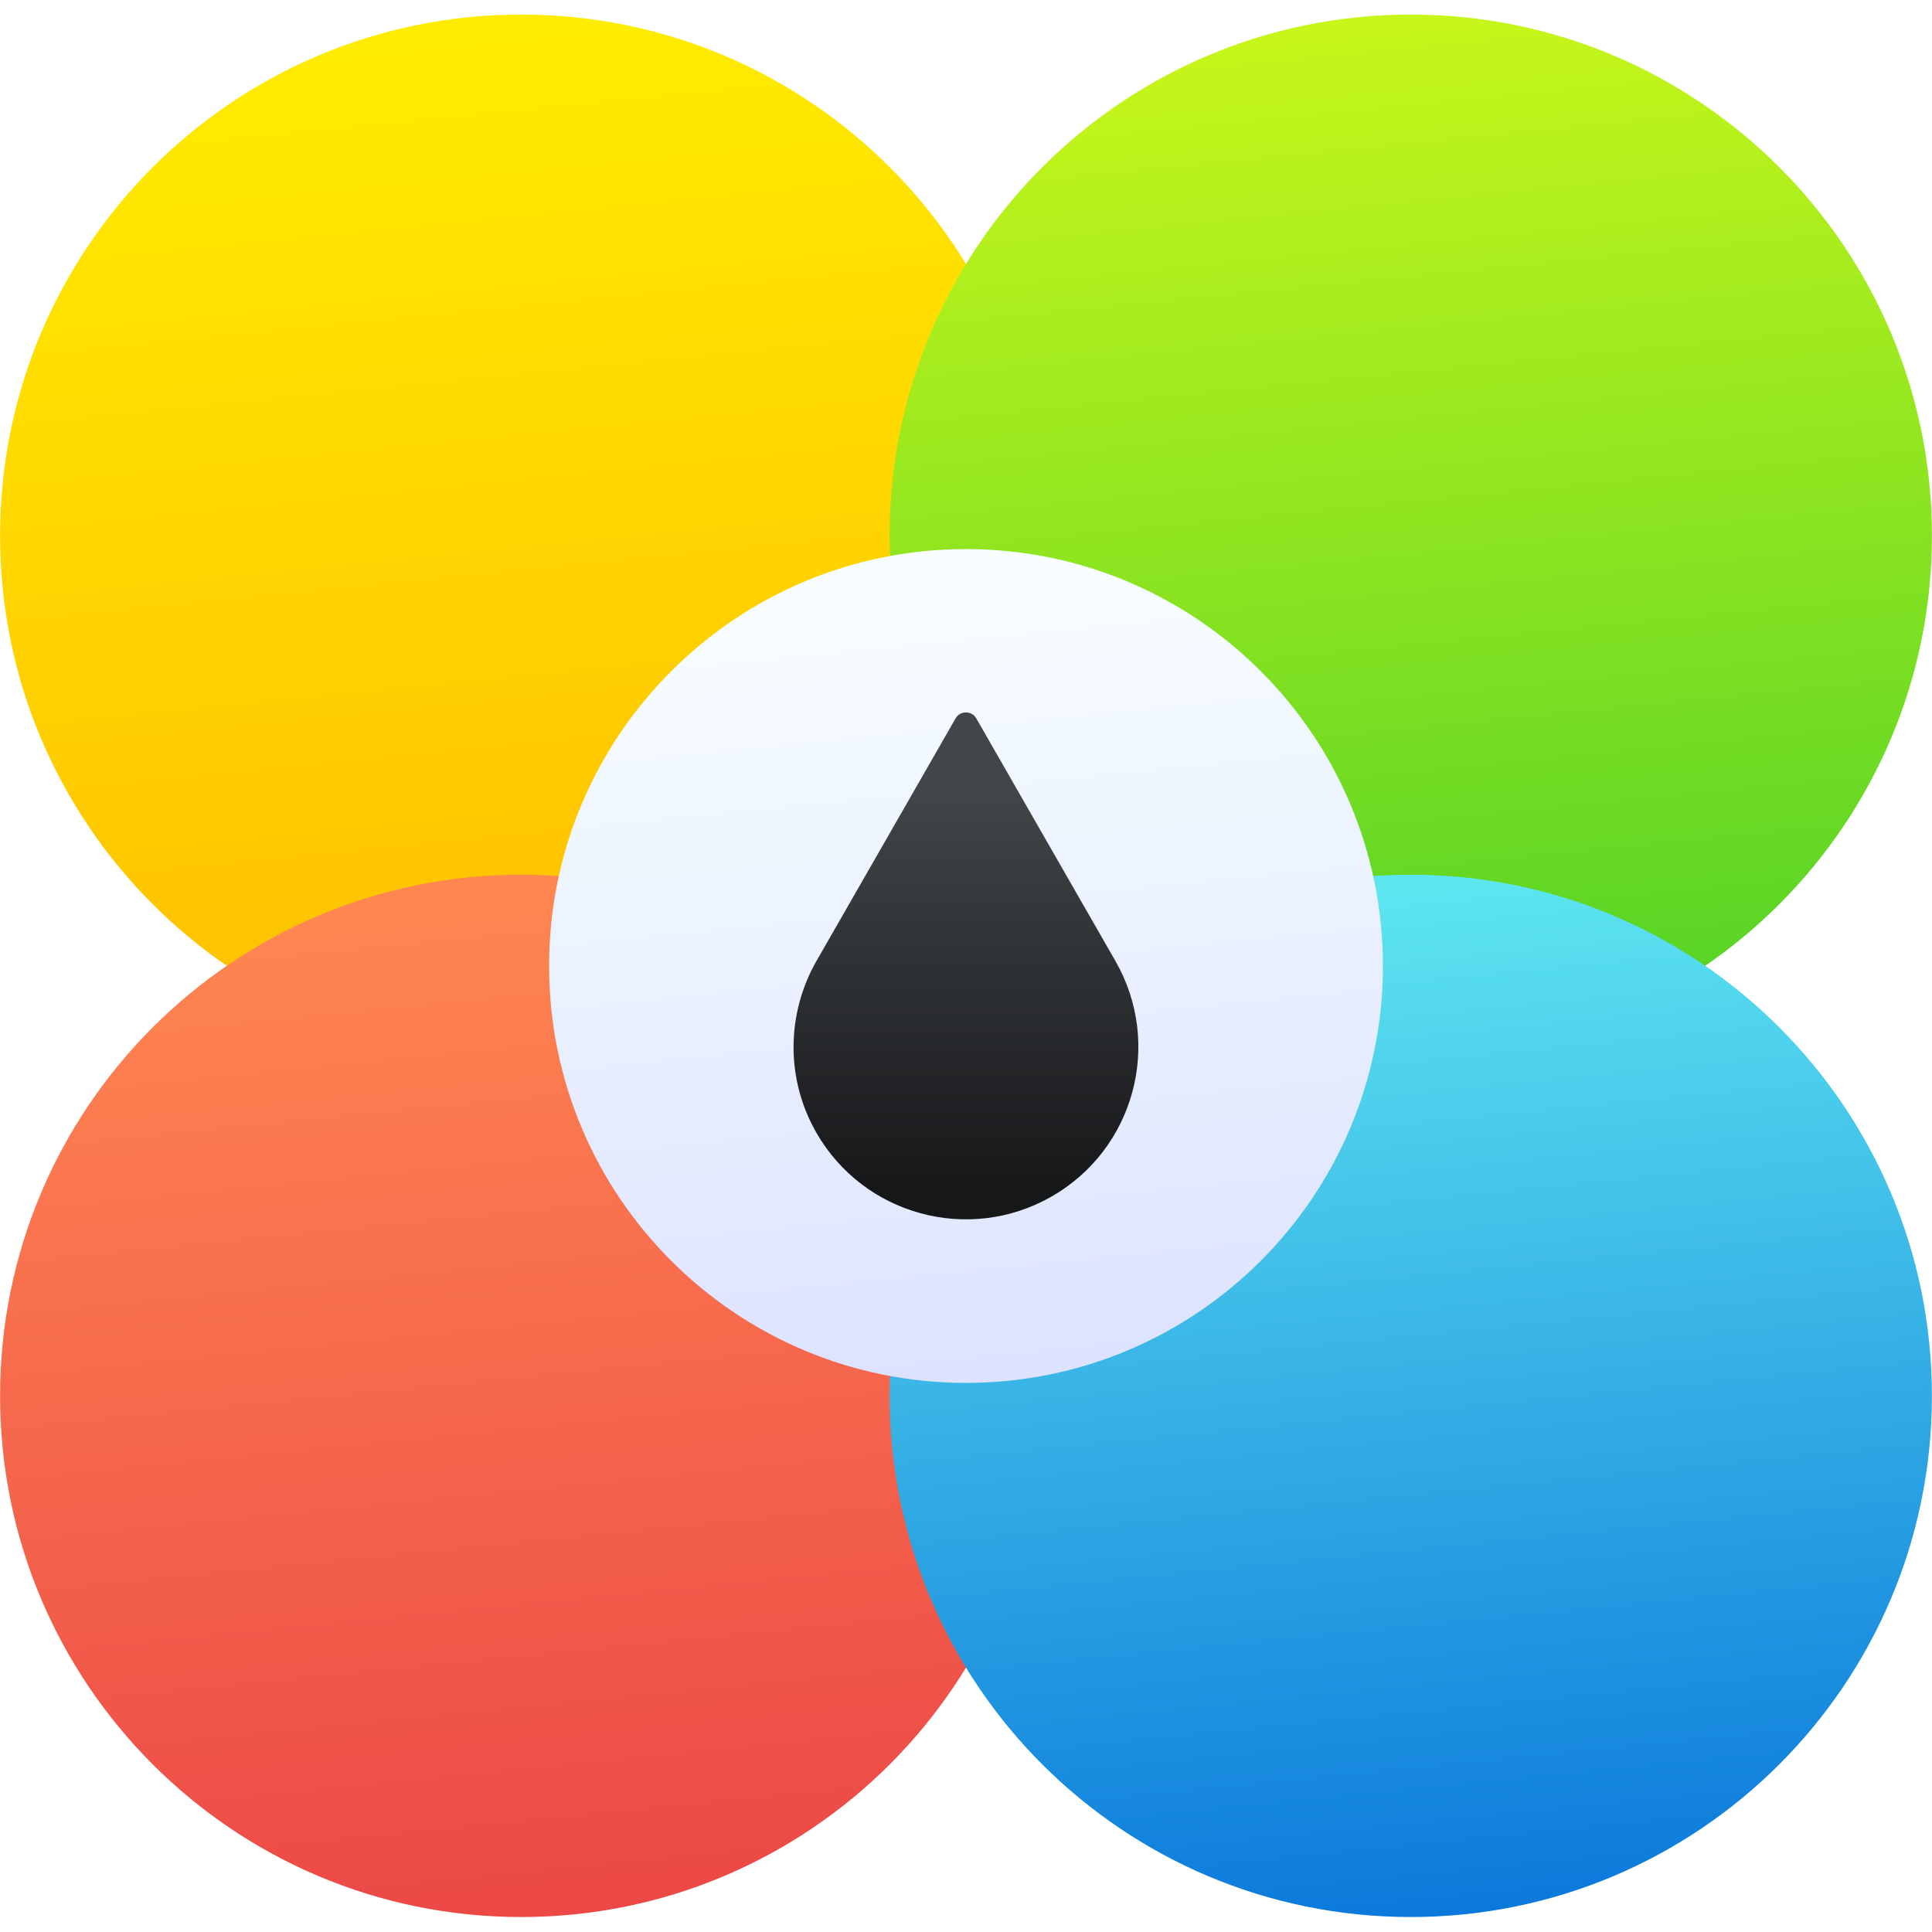
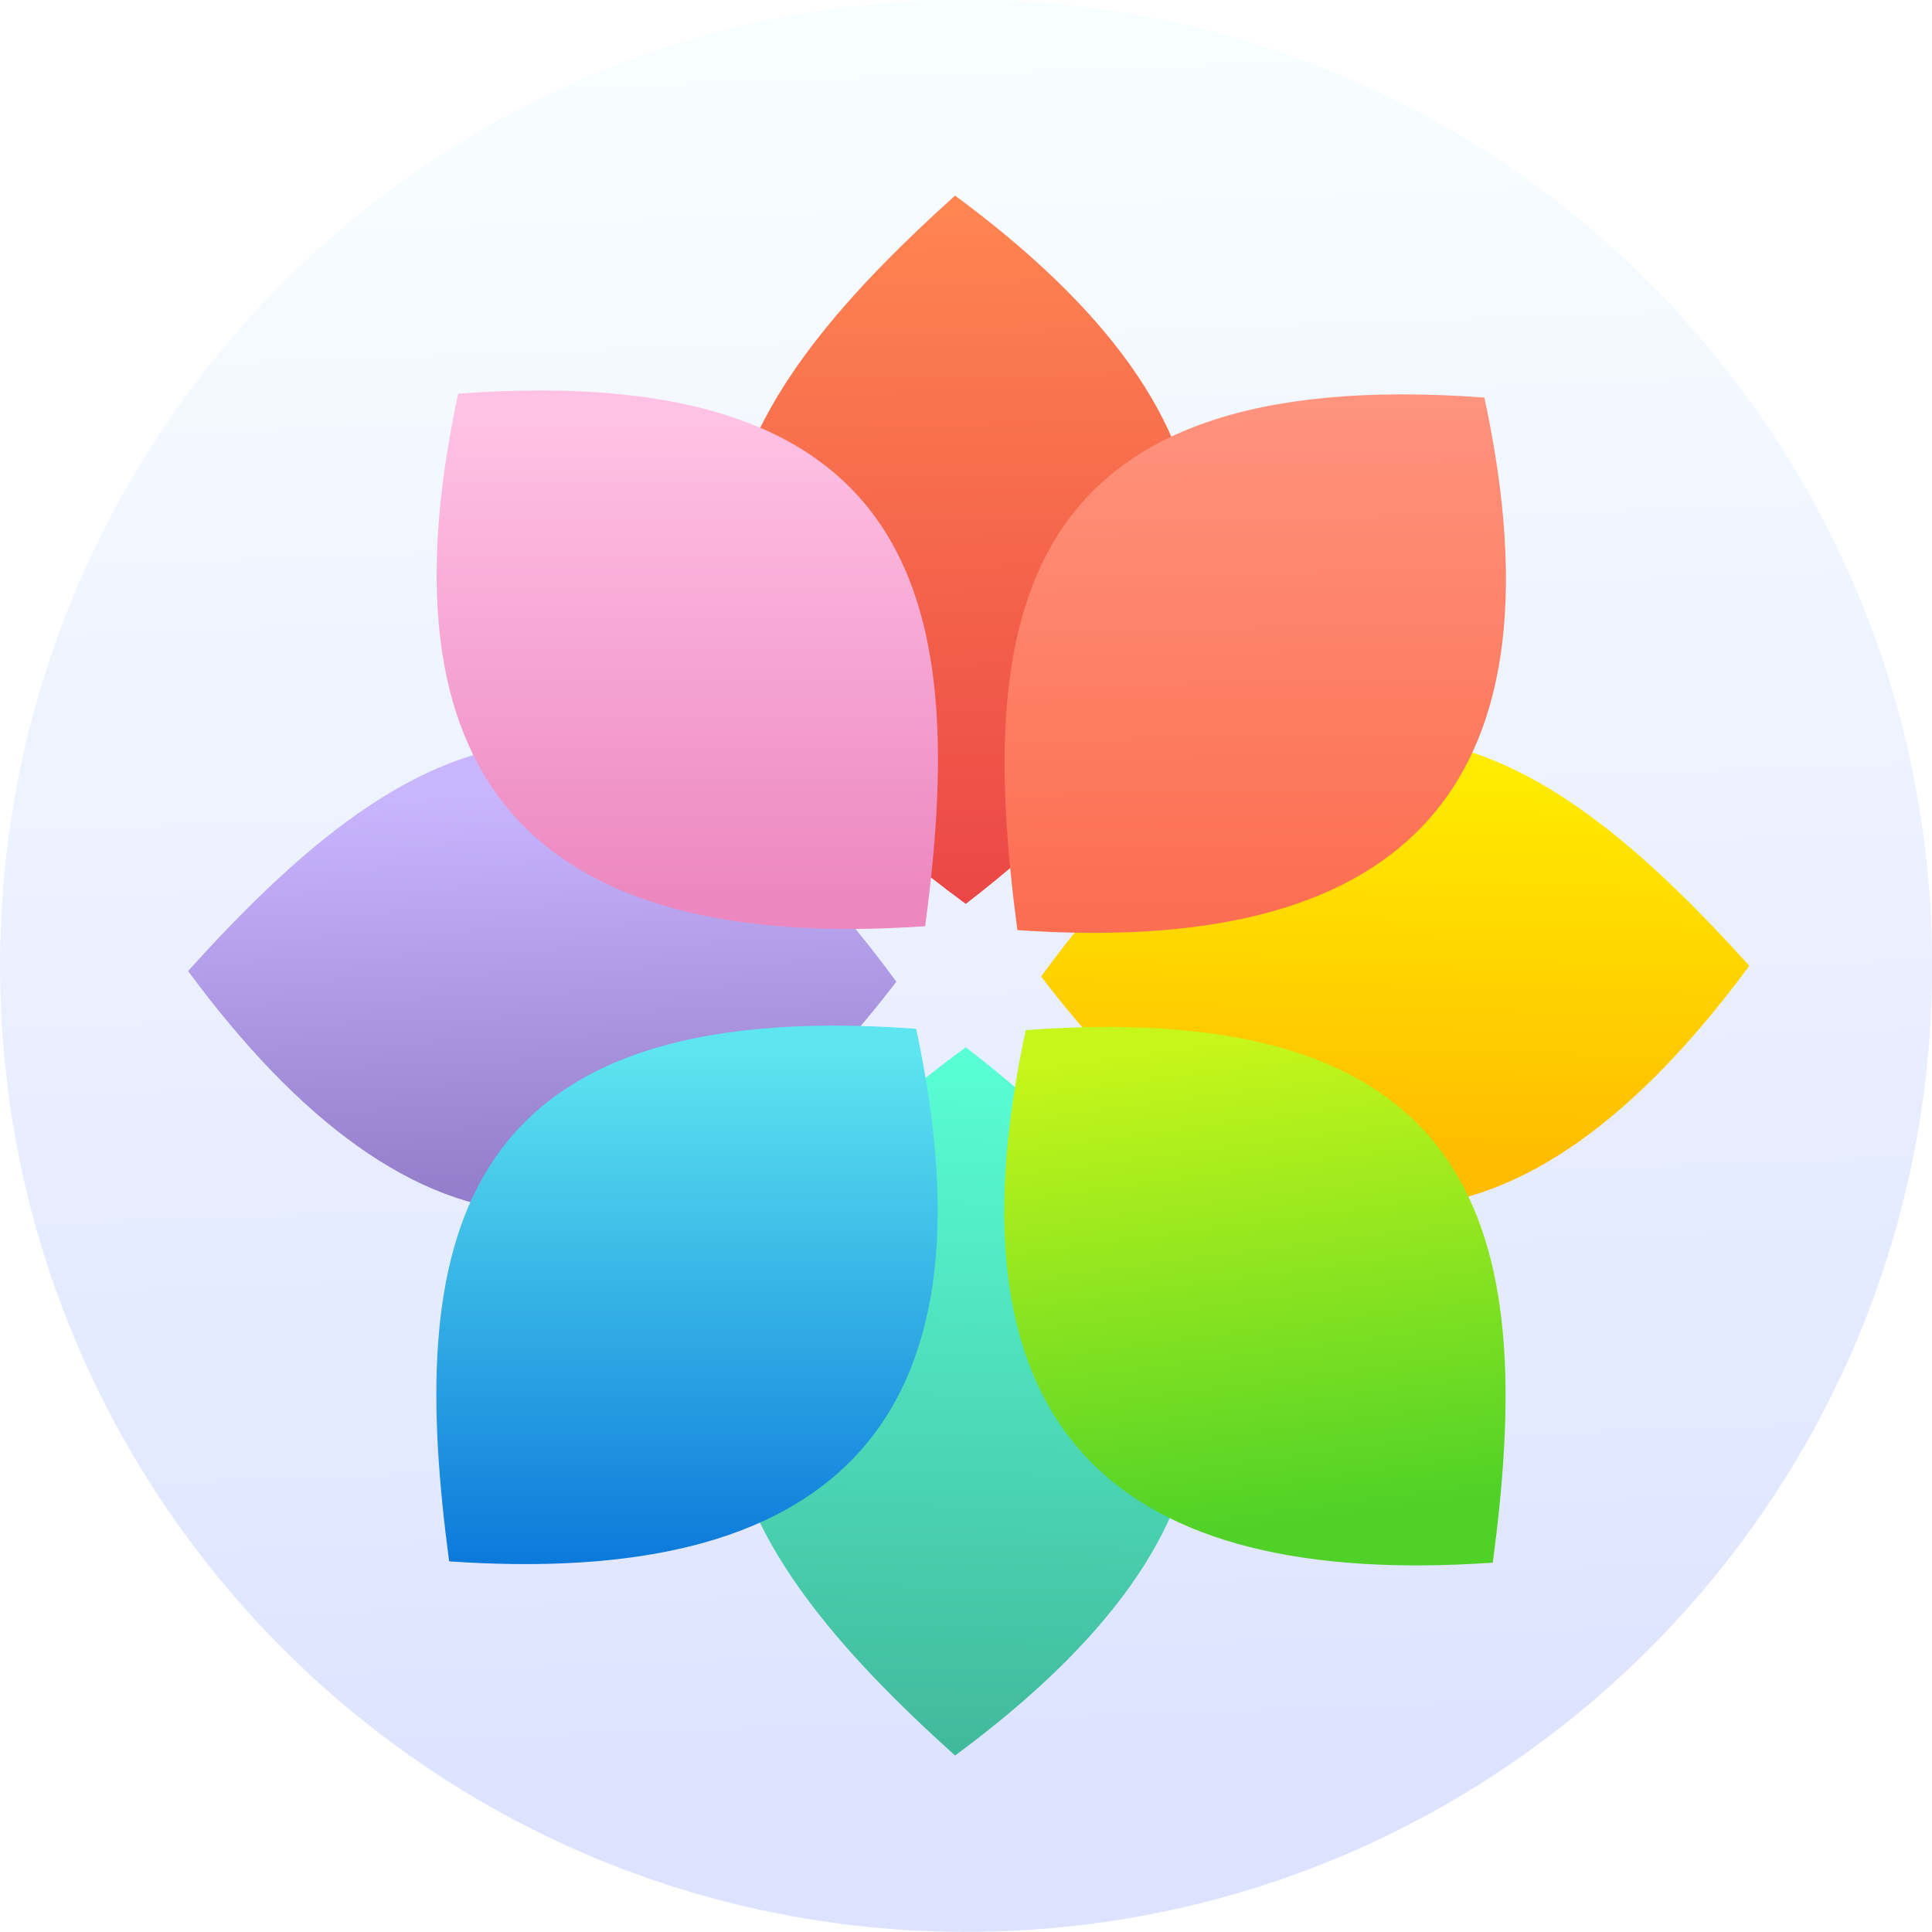
<svg xmlns="http://www.w3.org/2000/svg" viewBox="0 0 48 48">
  <defs>
-     <linearGradient id="4" x1="350.48" y1="557.8" x2="347.89" y2="531.9" gradientUnits="userSpaceOnUse">
+     <linearGradient id="8" y1="541.16" x2="0" y2="533.06" gradientUnits="userSpaceOnUse">
+       <stop stop-color="#0976da" />
+       <stop offset="1" stop-color="#5de5f0" />
+     </linearGradient>
+     <linearGradient id="5" x1="400.62" y1="530.78" x2="400.45" y2="519.87" gradientUnits="userSpaceOnUse">
      <stop stop-color="#eb4646" />
      <stop offset="1" stop-color="#ff8651" />
    </linearGradient>
-     <linearGradient id="5" x1="350.48" y1="536.43" x2="347.89" y2="510.53" gradientUnits="userSpaceOnUse">
+     <linearGradient id="7" x1="405.15" y1="540.41" x2="404.17" y2="532.99" gradientUnits="userSpaceOnUse">
+       <stop stop-color="#4fd127" />
+       <stop offset="1" stop-color="#c6f61a" />
+     </linearGradient>
+     <linearGradient id="6" x1="403.66" y1="545.75" x2="402.65" y2="517.44" gradientUnits="userSpaceOnUse">
+       <stop stop-color="#dce2ff" />
+       <stop offset="1" stop-color="#f8feff" />
+     </linearGradient>
+     <linearGradient id="4" x1="406.49" y1="534.79" x2="406.62" y2="528.59" gradientUnits="userSpaceOnUse">
      <stop stop-color="#ffbc00" />
      <stop offset="1" stop-color="#ffec00" />
    </linearGradient>
-     <linearGradient id="3" x1="360.94" y1="544.45" x2="358.86" y2="523.73" gradientUnits="userSpaceOnUse">
-       <stop stop-color="#dce2ff" />
-       <stop offset="1" stop-color="#f8feff" />
+     <linearGradient id="3" x1="394.52" y1="535.15" x2="394.27" y2="528.97" gradientUnits="userSpaceOnUse">
+       <stop stop-color="#947ecb" />
+       <stop offset="1" stop-color="#cab5ff" />
    </linearGradient>
-     <linearGradient id="1" x1="372.58" y1="536.43" x2="369.99" y2="510.53" gradientUnits="userSpaceOnUse">
-       <stop stop-color="#4fd127" />
-       <stop offset="1" stop-color="#c6f61a" />
+     <linearGradient id="0" x1="405.3" y1="530.91" x2="405.25" y2="523.04" gradientUnits="userSpaceOnUse">
+       <stop stop-color="#fc6e51" />
+       <stop offset="1" stop-color="#ff937d" />
    </linearGradient>
-     <linearGradient id="0" x1="372.58" y1="557.8" x2="369.99" y2="531.9" gradientUnits="userSpaceOnUse">
-       <stop stop-color="#0976da" />
-       <stop offset="1" stop-color="#5de5f0" />
+     <linearGradient id="2" y1="530.78" x2="0" y2="523.38" gradientUnits="userSpaceOnUse">
+       <stop stop-color="#ec87c0" />
+       <stop offset="1" stop-color="#ffc1e4" />
    </linearGradient>
-     <linearGradient id="2" y1="539.4" x2="0" y2="529.4" gradientUnits="userSpaceOnUse">
-       <stop stop-color="#161719" />
-       <stop offset="1" stop-color="#424649" />
+     <linearGradient id="1" x1="400.45" y1="543.89" x2="400.62" y2="532.99" gradientUnits="userSpaceOnUse">
+       <stop stop-color="#41b99b" />
+       <stop offset="1" stop-color="#59ffd5" />
    </linearGradient>
  </defs>
-   <g transform="translate(-334.57-509.8)">
-     <circle r="12.948" cy="523.11" cx="347.52" fill="url(#5)" />
-     <circle r="12.948" cy="523.11" cx="369.62" fill="url(#1)" />
-     <circle r="12.948" cy="544.48" cx="347.52" fill="url(#4)" />
-     <circle r="12.948" cy="544.48" cx="369.62" fill="url(#0)" />
-     <circle cx="358.57" cy="533.8" r="10.358" fill="url(#3)" />
-     <path d="m358.31 527.65l-3.458 6.03c-.727 1.275-.783 2.896 0 4.261 1.177 2.052 3.794 2.762 5.847 1.585 2.052-1.177 2.762-3.794 1.585-5.847l-3.458-6.03c-.114-.199-.402-.199-.516 0" fill="url(#2)" />
+   <g transform="matrix(1.61348 0 0 1.61348-622.39-833.94)">
+     <circle r="14.875" cy="531.73" cx="400.62" fill="url(#6)" />
+     <g fill-rule="evenodd">
+       <path d="m400.45 543.89c4.644-3.427 5.21-7.04.165-10.906-5.898 4.307-3.738 7.688-.165 10.906" fill="url(#1)" />
+       <path d="m400.45 519.87c4.644 3.427 5.21 7.04.165 10.906-5.898-4.307-3.738-7.688-.165-10.906" fill="url(#5)" />
+       <path d="m412.68 531.73c-3.427 4.644-7.04 5.21-10.906.165 4.307-5.898 7.688-3.738 10.906-.165" fill="url(#4)" />
+       <path d="m388.64 531.81c3.427 4.644 7.04 5.21 10.906.165-4.307-5.898-7.688-3.738-10.906-.165" fill="url(#3)" />
+       <path d="m399.99 531.12c-5.758.399-8.529-1.987-7.191-8.2 7.283-.54 7.828 3.434 7.191 8.2" fill="url(#2)" />
+       <path d="m392.66 540.9c5.758.399 8.529-1.987 7.191-8.2-7.283-.54-7.828 3.434-7.191 8.2" fill="url(#8)" />
+       <path d="m401.41 531.18c5.758.399 8.529-1.987 7.191-8.2-7.283-.54-7.828 3.434-7.191 8.2" fill="url(#0)" />
+       <path d="m408.73 540.92c-5.758.399-8.529-1.987-7.191-8.2 7.283-.54 7.828 3.434 7.191 8.2" fill="url(#7)" />
+     </g>
  </g>
</svg>
